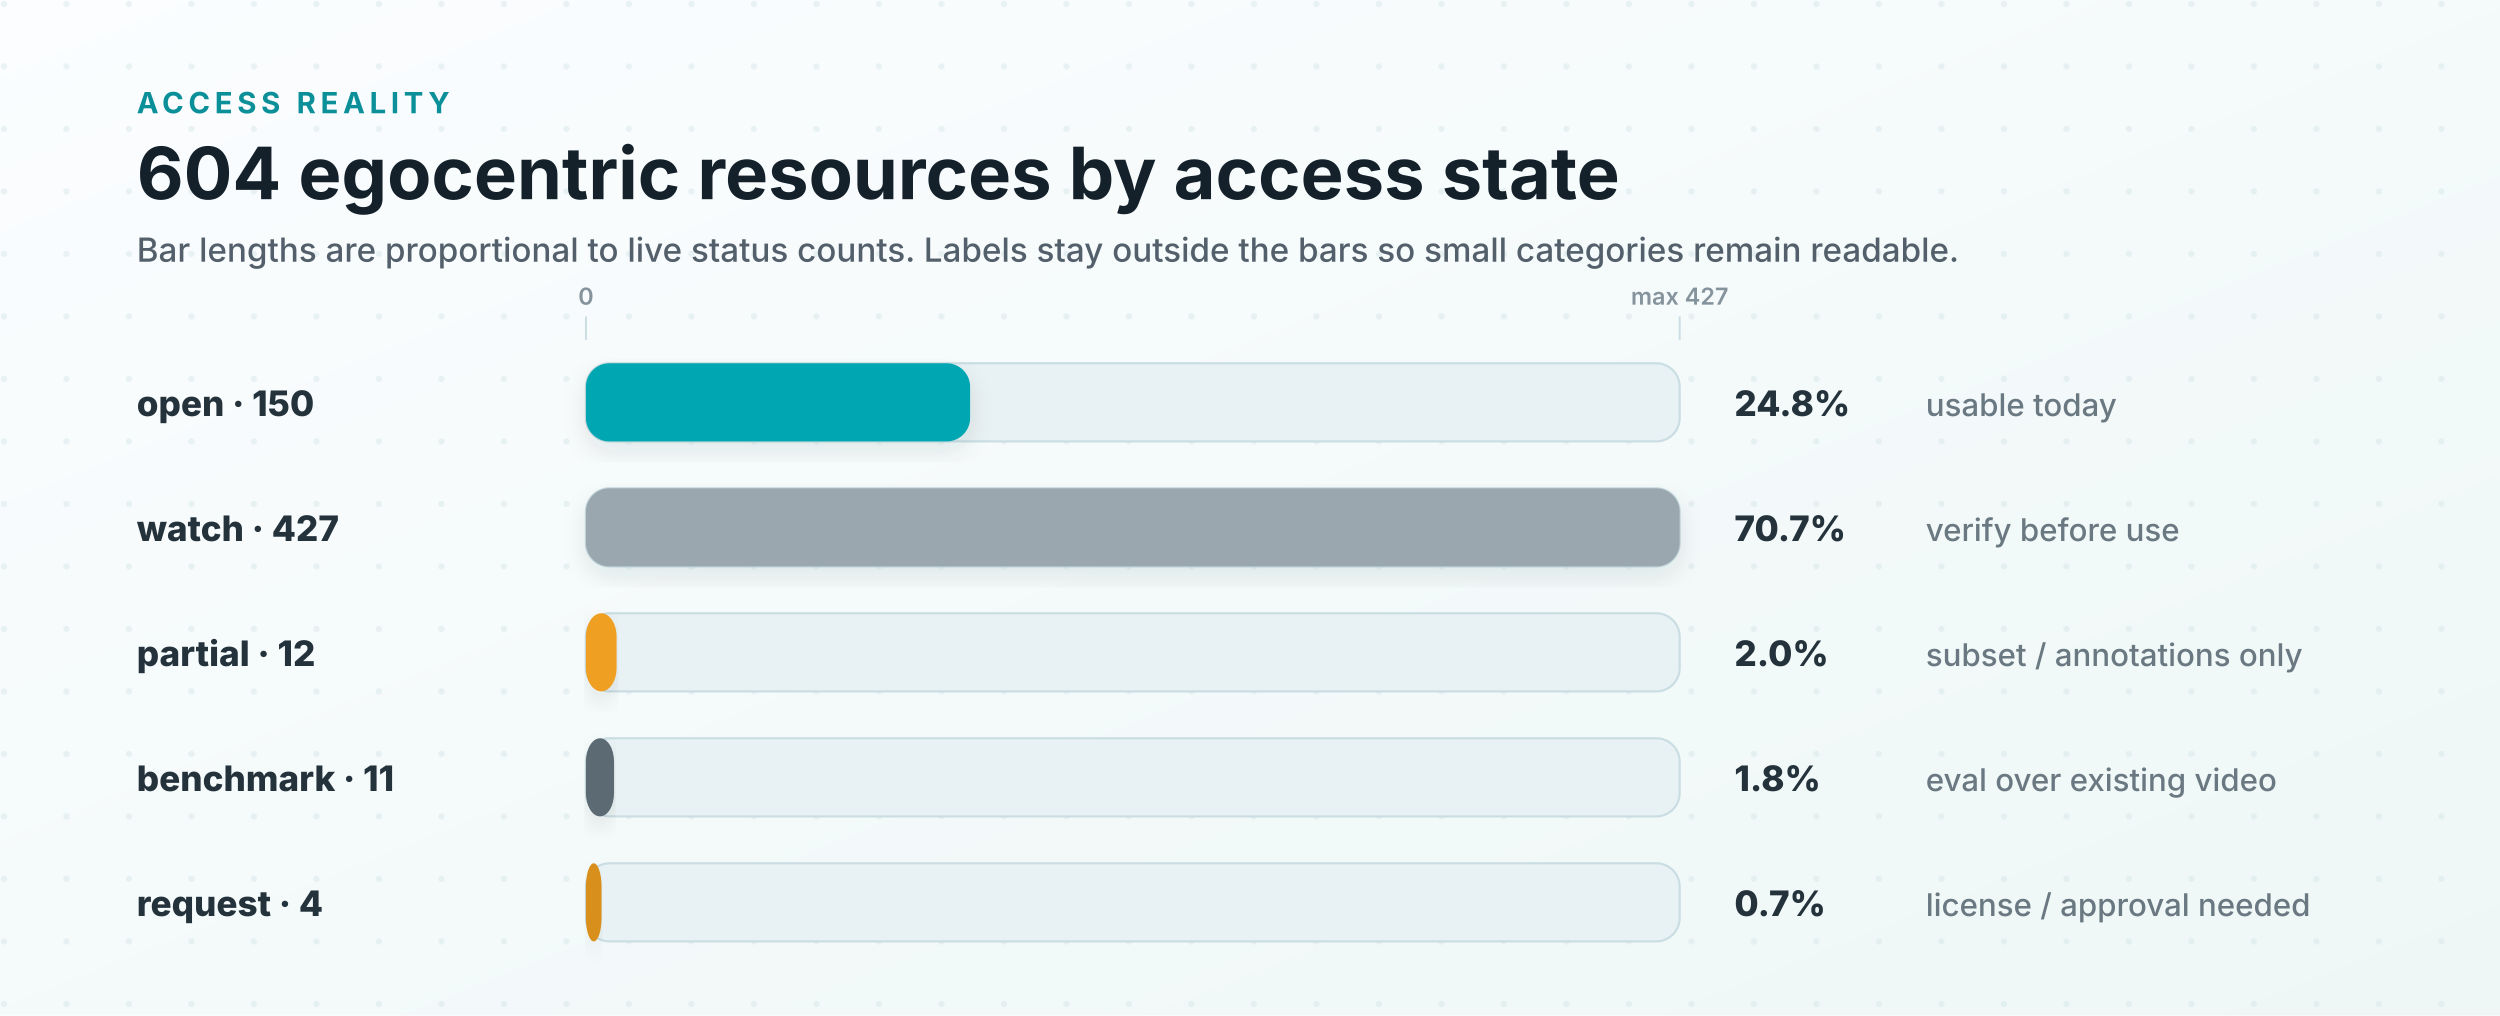
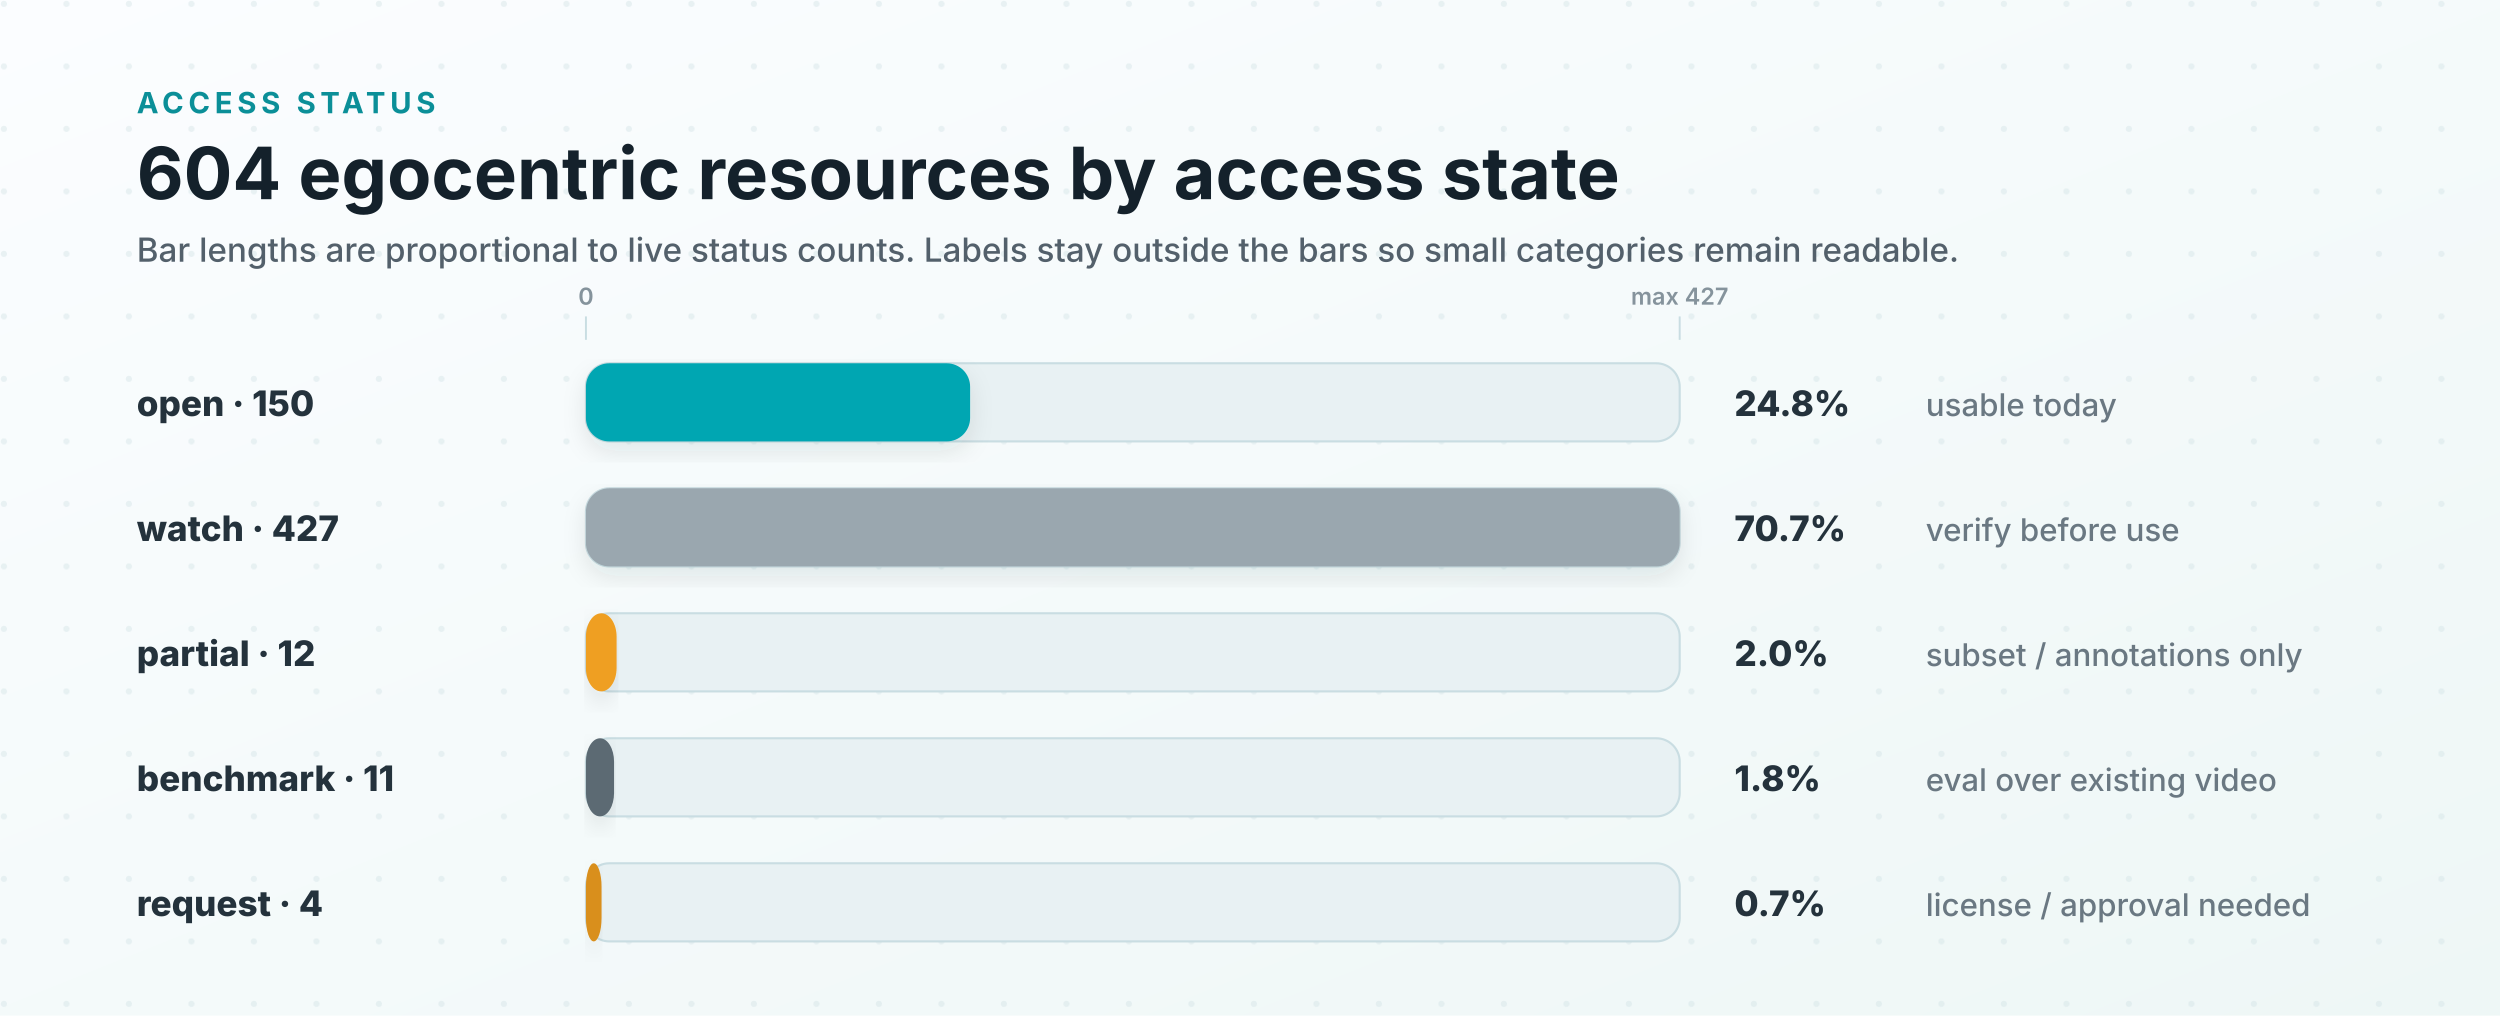
<svg xmlns="http://www.w3.org/2000/svg" viewBox="0 0 1280 520" role="img" aria-labelledby="title desc">
  <defs>
    <linearGradient id="bg" x1="0" x2="1" y1="0" y2="1">
      <stop offset="0" stop-color="#fbfdff" />
      <stop offset="1" stop-color="#eef7f6" />
    </linearGradient>
    <pattern id="dots" width="32" height="32" patternUnits="userSpaceOnUse">
      <circle cx="2" cy="2" r="1.6" fill="#cfe0e4" opacity="0.4" />
    </pattern>
    <filter id="shadow" x="-6%" y="-18%" width="112%" height="145%">
      <feDropShadow dx="0" dy="5" stdDeviation="6" flood-color="#0f2a33" flood-opacity="0.10" />
    </filter>
    <style>
      .ink { fill: #14212b; }
      .kicker { font: 700 15px system-ui, -apple-system, "Segoe UI", sans-serif; fill: #0b8f98; letter-spacing: .16em; }
      .title { font: 700 37px system-ui, -apple-system, "Segoe UI", sans-serif; }
      .subtitle { font: 500 17px system-ui, -apple-system, "Segoe UI", sans-serif; fill: #53606b; }
      .rowlabel { font: 760 18px system-ui, -apple-system, "Segoe UI", sans-serif; fill: #24323c; }
      .value { font: 760 18px system-ui, -apple-system, "Segoe UI", sans-serif; fill: #24323c; }
      .gloss { font: 520 16px system-ui, -apple-system, "Segoe UI", sans-serif; fill: #6a7882; }
      .rail { fill: #e8f1f3; stroke: #c9dde2; stroke-width: 1.1; }
      .fill { filter: url(#shadow); }
      .scale { font: 620 12px system-ui, -apple-system, "Segoe UI", sans-serif; fill: #85939c; }
      .tick { stroke: #c9dde2; stroke-width: 1; }
    </style>
  </defs>
  <rect width="1280" height="520" fill="url(#bg)" />
  <rect width="1280" height="520" fill="url(#dots)" />
-   <text class="kicker" x="70" y="58">ACCESS REALITY</text>
+   <text class="kicker" x="70" y="58">ACCESS STATUS</text>
  <text class="title ink" x="70" y="102">604 egocentric resources by access state</text>
  <text class="subtitle" x="70" y="134">Bar lengths are proportional to live status counts. Labels stay outside the bars so small categories remain readable.</text>
  <line class="tick" x1="300" y1="162" x2="300" y2="174" />
  <line class="tick" x1="860.0" y1="162" x2="860.0" y2="174" />
  <text class="scale" x="300" y="156" text-anchor="middle">0</text>
  <text class="scale" x="860.0" y="156" text-anchor="middle">max 427</text>
  <g>
    <text class="rowlabel" x="70" y="213">open · 150</text>
    <rect class="rail" x="300" y="186" width="560" height="40" rx="12" />
    <rect class="fill" x="300" y="186" width="196.7" height="40" rx="12" fill="#00a6b2" />
    <text class="value" x="888.0" y="213">24.8%</text>
    <text class="gloss" x="986.0" y="213">usable today</text>
  </g>
  <g>
    <text class="rowlabel" x="70" y="277">watch · 427</text>
    <rect class="rail" x="300" y="250" width="560" height="40" rx="12" />
    <rect class="fill" x="300" y="250" width="560" height="40" rx="12" fill="#9aa7af" />
    <text class="value" x="888.0" y="277">70.7%</text>
    <text class="gloss" x="986.0" y="277">verify before use</text>
  </g>
  <g>
    <text class="rowlabel" x="70" y="341">partial · 12</text>
    <rect class="rail" x="300" y="314" width="560" height="40" rx="12" />
    <rect class="fill" x="300" y="314" width="15.7" height="40" rx="12" fill="#ef9f24" />
    <text class="value" x="888.0" y="341">2.0%</text>
    <text class="gloss" x="986.0" y="341">subset / annotations only</text>
  </g>
  <g>
    <text class="rowlabel" x="70" y="405">benchmark · 11</text>
    <rect class="rail" x="300" y="378" width="560" height="40" rx="12" />
    <rect class="fill" x="300" y="378" width="14.4" height="40" rx="12" fill="#5b6b73" />
    <text class="value" x="888.0" y="405">1.8%</text>
    <text class="gloss" x="986.0" y="405">eval over existing video</text>
  </g>
  <g>
    <text class="rowlabel" x="70" y="469">request · 4</text>
    <rect class="rail" x="300" y="442" width="560" height="40" rx="12" />
    <rect class="fill" x="300" y="442" width="8" height="40" rx="12" fill="#d98f1f" />
    <text class="value" x="888.0" y="469">0.7%</text>
    <text class="gloss" x="986.0" y="469">license / approval needed</text>
  </g>
</svg>
